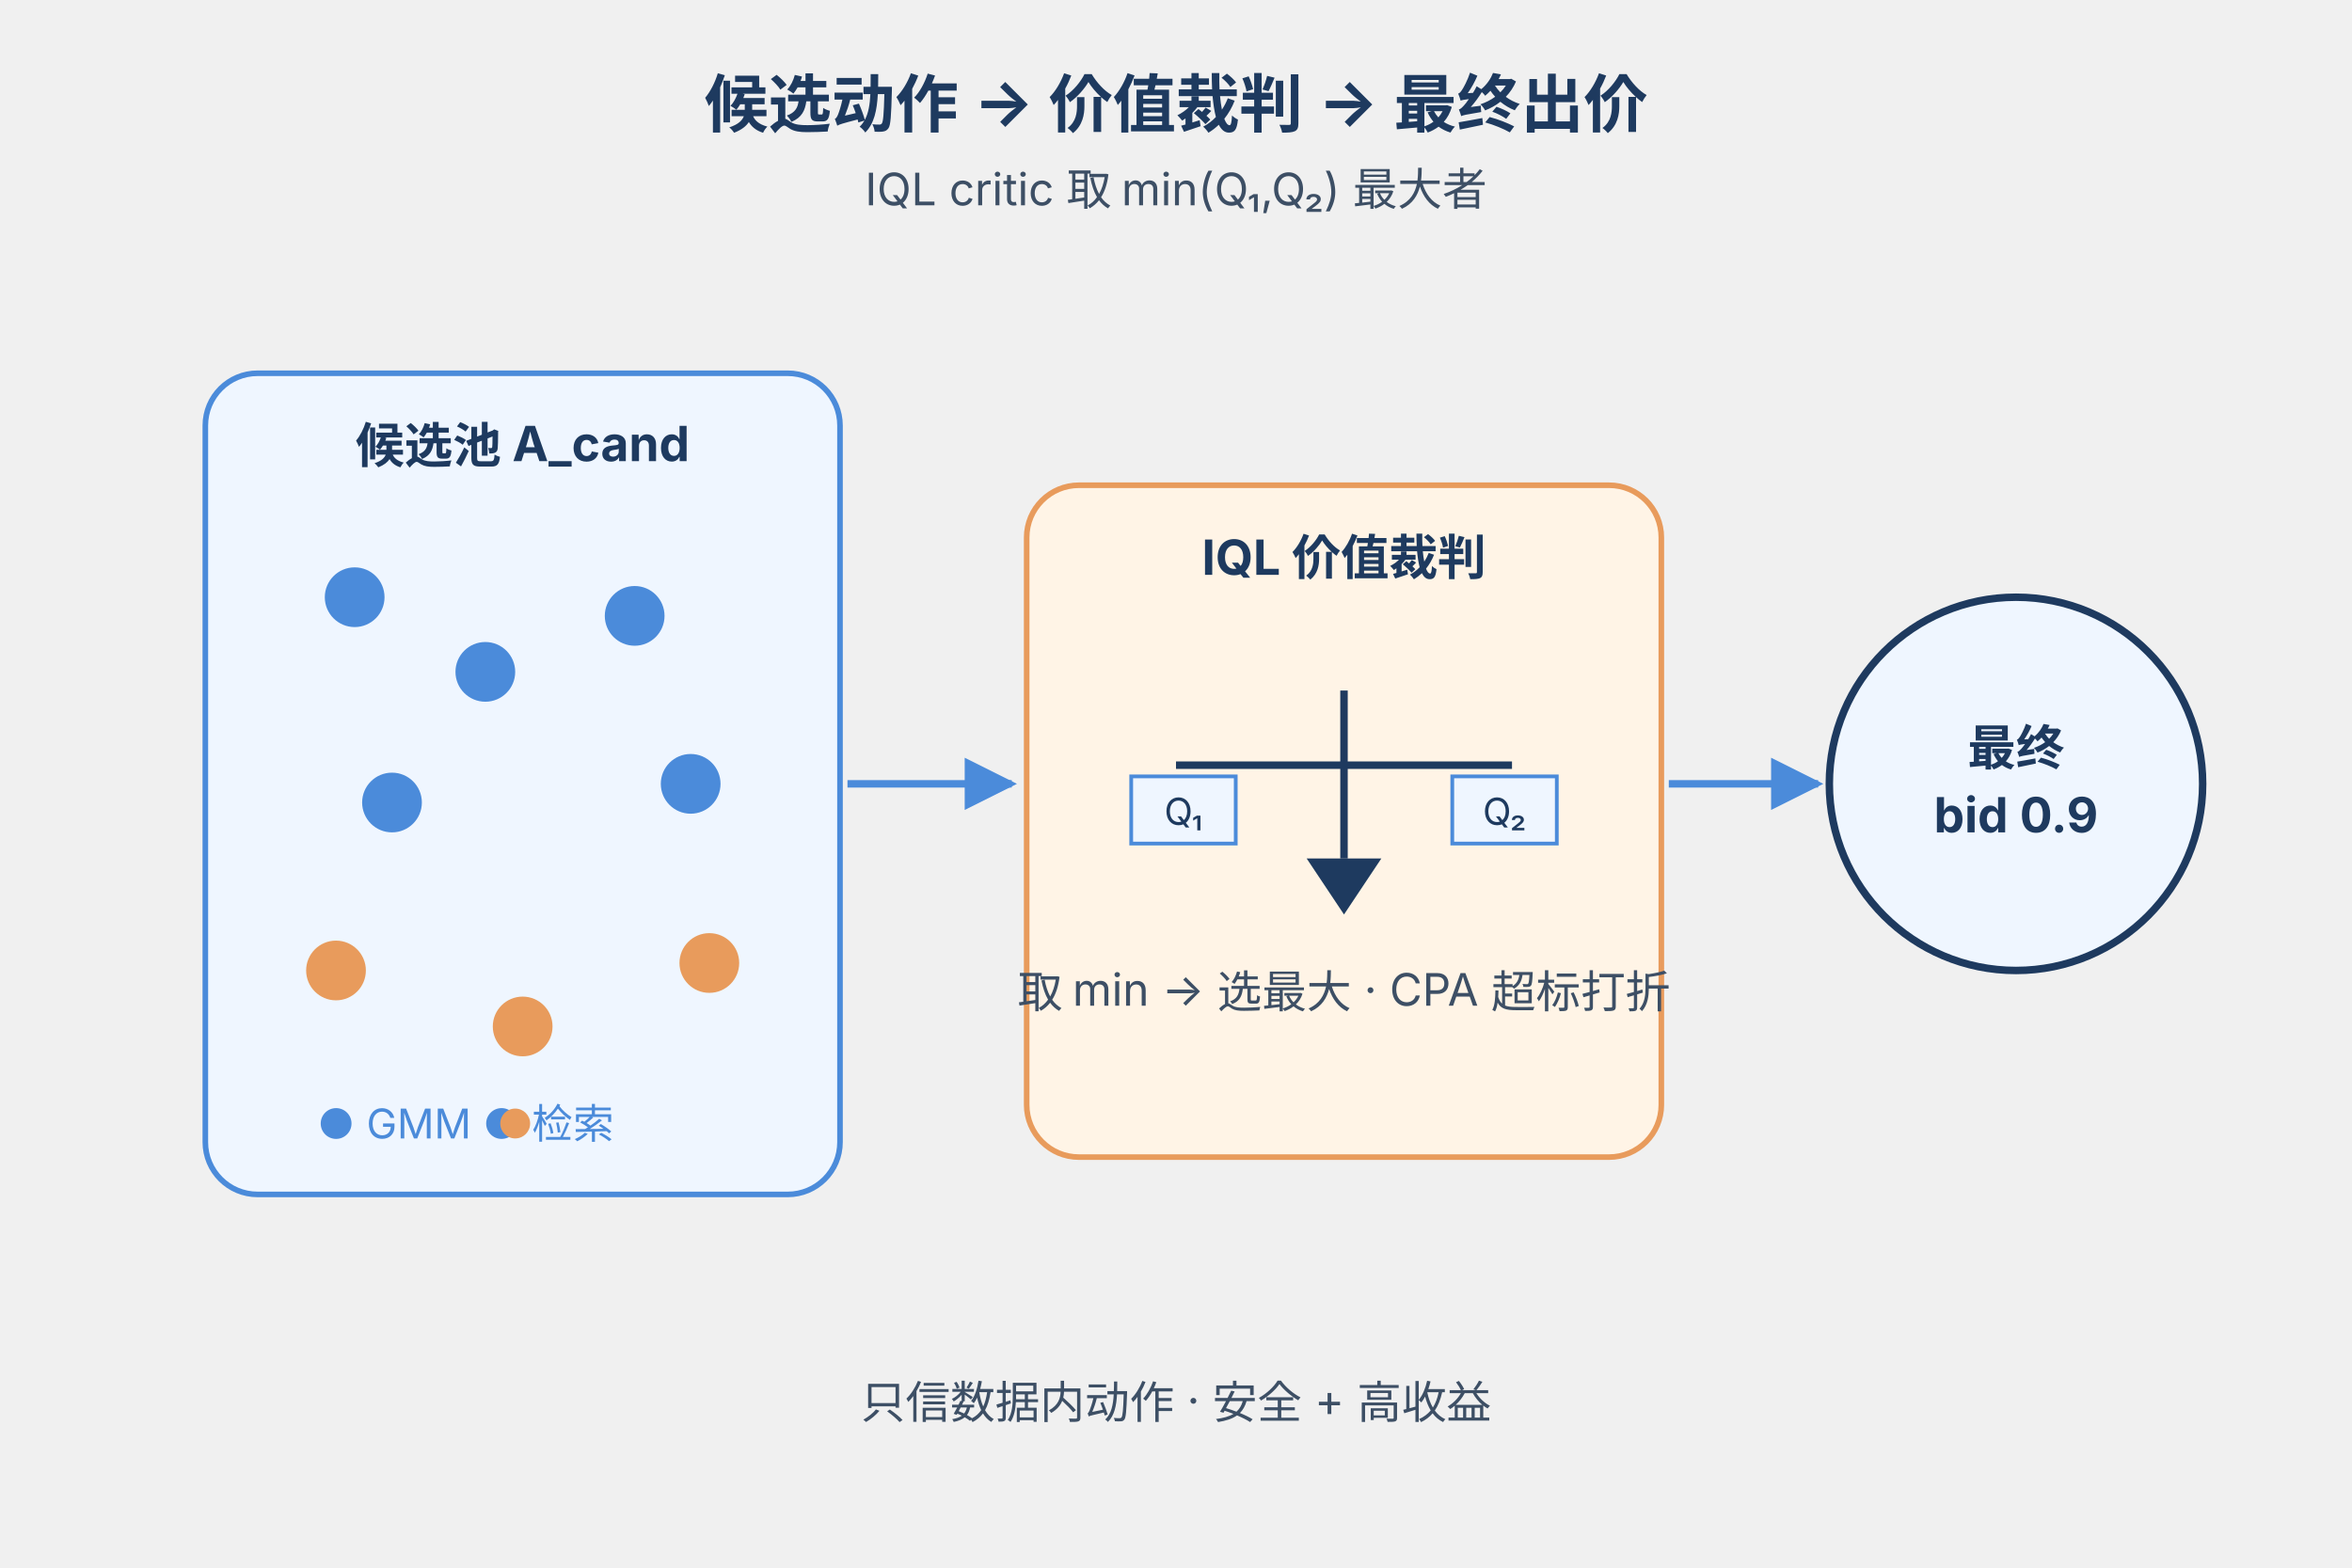
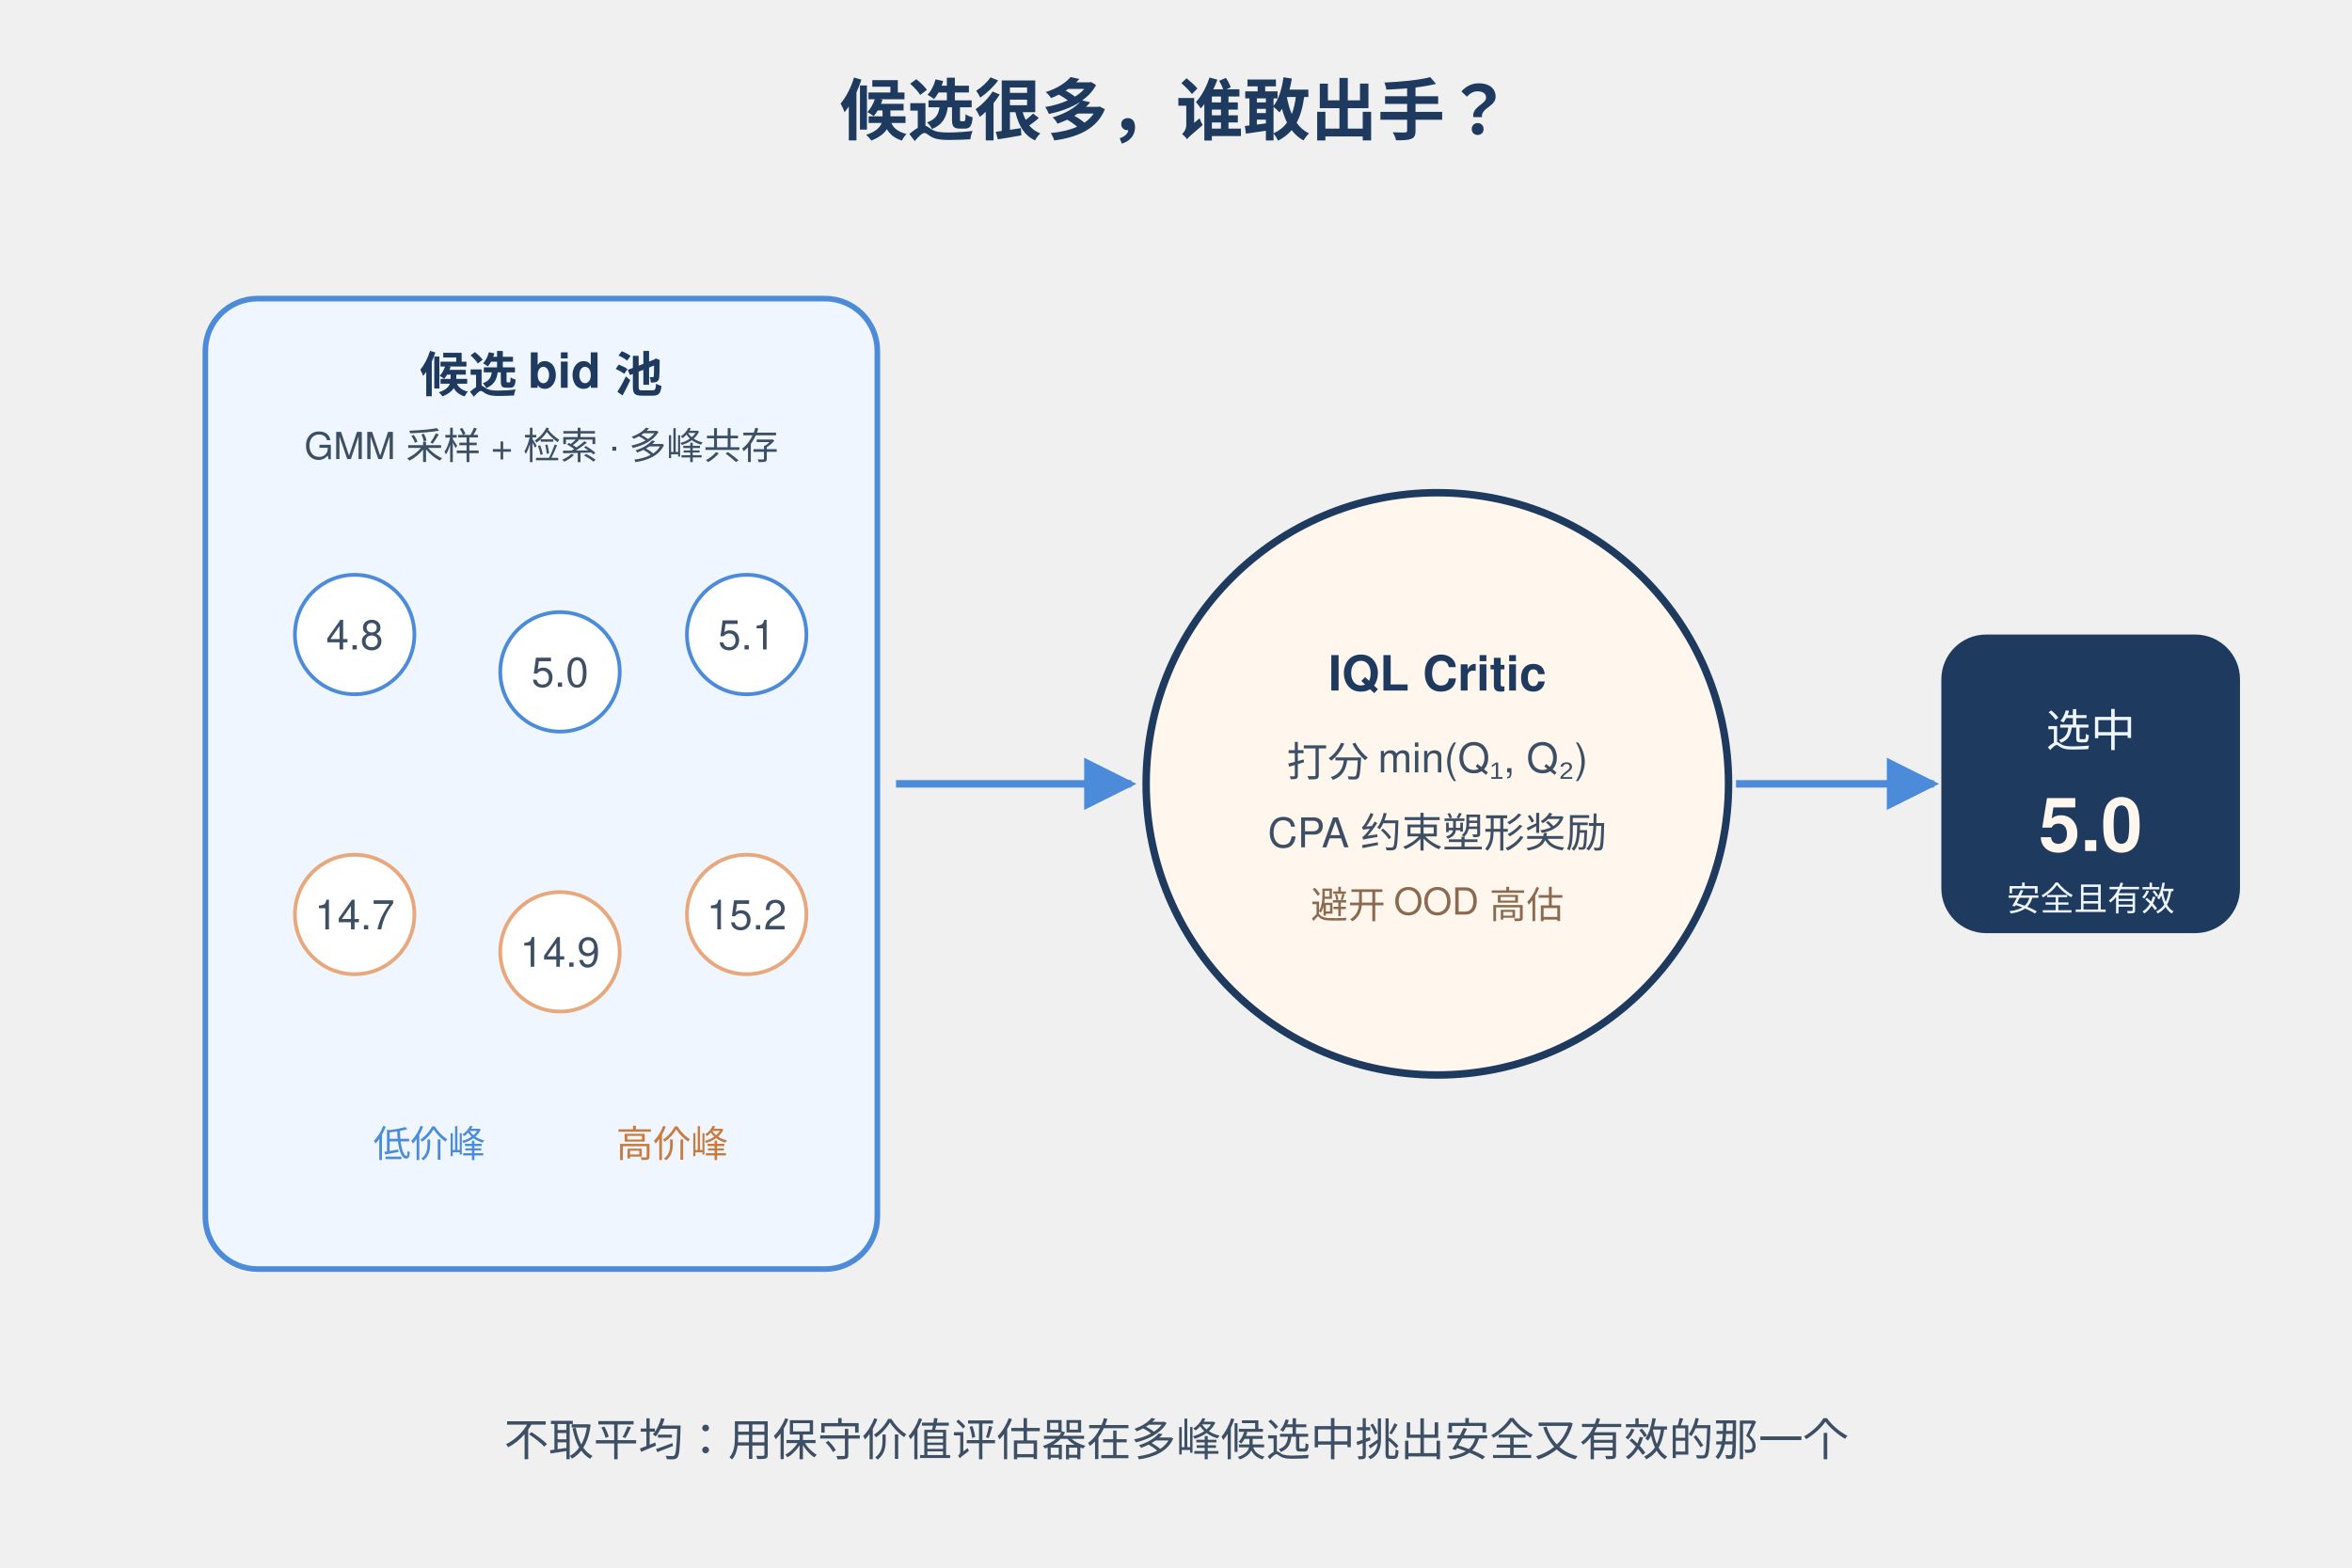
- <svg xmlns="http://www.w3.org/2000/svg" height="960" width="1440" viewBox="0 0 600 420" font-family="-apple-system,Segoe UI,sans-serif">
-   <text x="300" y="34" text-anchor="middle" font-size="17" font-weight="700" fill="#1E3A5F">候选动作 → 价值裁判 → 最终出价</text>
-   <text x="300" y="55" text-anchor="middle" font-size="12" fill="#3D4F65">IQL critic 取 min(Q₁,Q₂) 最大者</text>
+ <svg xmlns="http://www.w3.org/2000/svg" height="960" width="1440" viewBox="0 0 600 420" font-family="Helvetica, Arial, sans-serif">
  <defs>
-     <marker id="ar" viewBox="0 0 10 10" refX="9" refY="5" markerWidth="7" markerHeight="7" orient="auto">
+     <marker id="arr" viewBox="0 0 10 10" refX="9" refY="5" markerWidth="7" markerHeight="7" orient="auto">
      <path d="M0,0 L10,5 L0,10 z" fill="#4B8BDA" />
    </marker>
  </defs>
-   <rect x="40" y="100" width="170" height="220" rx="14" fill="#EFF6FF" stroke="#4B8BDA" stroke-width="1.5" />
-   <text x="125" y="124" text-anchor="middle" font-size="13" font-weight="700" fill="#1E3A5F">候选池 A_cand</text>
-   <circle cx="80" cy="160" r="8" fill="#4B8BDA" />
-   <circle cx="115" cy="180" r="8" fill="#4B8BDA" />
-   <circle cx="155" cy="165" r="8" fill="#4B8BDA" />
-   <circle cx="90" cy="215" r="8" fill="#4B8BDA" />
-   <circle cx="170" cy="210" r="8" fill="#4B8BDA" />
-   <circle cx="75" cy="260" r="8" fill="#E89B5C" />
-   <circle cx="125" cy="275" r="8" fill="#E89B5C" />
-   <circle cx="175" cy="258" r="8" fill="#E89B5C" />
-   <text x="70" y="305" font-size="11" fill="#4B8BDA">● GMM   ● 检索</text>
-   <circle cx="123" cy="301" r="4" fill="#E89B5C" />
-   <line x1="212" y1="210" x2="256" y2="210" stroke="#4B8BDA" stroke-width="2" marker-end="url(#ar)" />
-   <g transform="translate(260,130)">
-     <rect width="170" height="180" rx="14" fill="#FFF4E6" stroke="#E89B5C" stroke-width="1.5" />
-     <text x="85" y="24" text-anchor="middle" font-size="13" font-weight="700" fill="#1E3A5F">IQL 价值裁判</text>
-     <line x1="85" y1="55" x2="85" y2="100" stroke="#1E3A5F" stroke-width="2" />
-     <line x1="40" y1="75" x2="130" y2="75" stroke="#1E3A5F" stroke-width="2" />
-     <rect x="28" y="78" width="28" height="18" fill="#EFF6FF" stroke="#4B8BDA" />
-     <text x="42" y="91" text-anchor="middle" font-size="10" fill="#1E3A5F">Q₁</text>
-     <rect x="114" y="78" width="28" height="18" fill="#EFF6FF" stroke="#4B8BDA" />
-     <text x="128" y="91" text-anchor="middle" font-size="10" fill="#1E3A5F">Q₂</text>
-     <polygon points="75,100 95,100 85,115" fill="#1E3A5F" />
-     <text x="85" y="140" text-anchor="middle" font-size="12" fill="#3D4F65">取 min → 选最大 · CPA 超标打折</text>
+   <text x="300" y="36" text-anchor="middle" font-size="18" font-weight="700" fill="#1E3A5F">候选很多，谁敢出手？</text>
+   <g>
+     <rect x="40" y="80" width="180" height="260" rx="14" fill="#EFF6FF" stroke="#4B8BDA" stroke-width="1.5" />
+     <text x="130" y="105" text-anchor="middle" font-size="13" font-weight="700" fill="#1E3A5F">候选 bid 池</text>
+     <text x="130" y="123" text-anchor="middle" font-size="10" fill="#3D4F65">GMM 采样 + 检索 · 多峰共存</text>
+     <circle cx="80" cy="170" r="16" fill="#FFFFFF" stroke="#4B8BDA" />
+     <text x="80" y="174" text-anchor="middle" font-size="11" fill="#3D4F65">4.8</text>
+     <circle cx="135" cy="180" r="16" fill="#FFFFFF" stroke="#4B8BDA" />
+     <text x="135" y="184" text-anchor="middle" font-size="11" fill="#3D4F65">5.0</text>
+     <circle cx="185" cy="170" r="16" fill="#FFFFFF" stroke="#4B8BDA" />
+     <text x="185" y="174" text-anchor="middle" font-size="11" fill="#3D4F65">5.1</text>
+     <circle cx="80" cy="245" r="16" fill="#FFFFFF" stroke="#E8A87C" />
+     <text x="80" y="249" text-anchor="middle" font-size="11" fill="#3D4F65">14.7</text>
+     <circle cx="135" cy="255" r="16" fill="#FFFFFF" stroke="#E8A87C" />
+     <text x="135" y="259" text-anchor="middle" font-size="11" fill="#3D4F65">14.9</text>
+     <circle cx="185" cy="245" r="16" fill="#FFFFFF" stroke="#E8A87C" />
+     <text x="185" y="249" text-anchor="middle" font-size="11" fill="#3D4F65">15.2</text>
+     <text x="100" y="310" text-anchor="middle" font-size="10" fill="#4B8BDA">低价峰</text>
+     <text x="165" y="310" text-anchor="middle" font-size="10" fill="#C97A3F">高价峰</text>
  </g>
-   <line x1="432" y1="210" x2="472" y2="210" stroke="#4B8BDA" stroke-width="2" marker-end="url(#ar)" />
-   <circle cx="525" cy="210" r="50" fill="#EFF6FF" stroke="#1E3A5F" stroke-width="2" />
-   <text x="525" y="205" text-anchor="middle" font-size="13" font-weight="700" fill="#1E3A5F">最终</text>
-   <text x="525" y="223" text-anchor="middle" font-size="13" font-weight="700" fill="#1E3A5F">bid 0.9</text>
-   <text x="300" y="380" text-anchor="middle" font-size="12" fill="#3D4F65">只信数据内动作 · 安全 + 高收益</text>
+   <path d="M225 210 L288 210" stroke="#4B8BDA" stroke-width="2" fill="none" marker-end="url(#arr)" />
+   <g>
+     <circle cx="370" cy="210" r="78" fill="#FFF7ED" stroke="#1E3A5F" stroke-width="2" />
+     <text x="370" y="185" text-anchor="middle" font-size="13" font-weight="700" fill="#1E3A5F">IQL Critic</text>
+     <text x="370" y="208" text-anchor="middle" font-size="11" fill="#3D4F65">打分 min(Q₁, Q₂)</text>
+     <text x="370" y="227" text-anchor="middle" font-size="11" fill="#3D4F65">CPA 约束塑形奖励</text>
+     <text x="370" y="246" text-anchor="middle" font-size="10" fill="#8C6A4F">避开 OOD 高估</text>
+   </g>
+   <path d="M450 210 L503 210" stroke="#4B8BDA" stroke-width="2" fill="none" marker-end="url(#arr)" />
+   <g>
+     <rect x="505" y="170" width="80" height="80" rx="12" fill="#1E3A5F" />
+     <text x="545" y="200" text-anchor="middle" font-size="12" fill="#EFF6FF">选中</text>
+     <text x="545" y="228" text-anchor="middle" font-size="20" font-weight="700" fill="#FFF7ED">5.0</text>
+     <text x="545" y="244" text-anchor="middle" font-size="9" fill="#EFF6FF">安全且有效</text>
+   </g>
+   <text x="300" y="390" text-anchor="middle" font-size="12" fill="#3D4F65">不取平均：用保守价值评估器在多峰候选中挑出安全又有效的那一个</text>
</svg>
